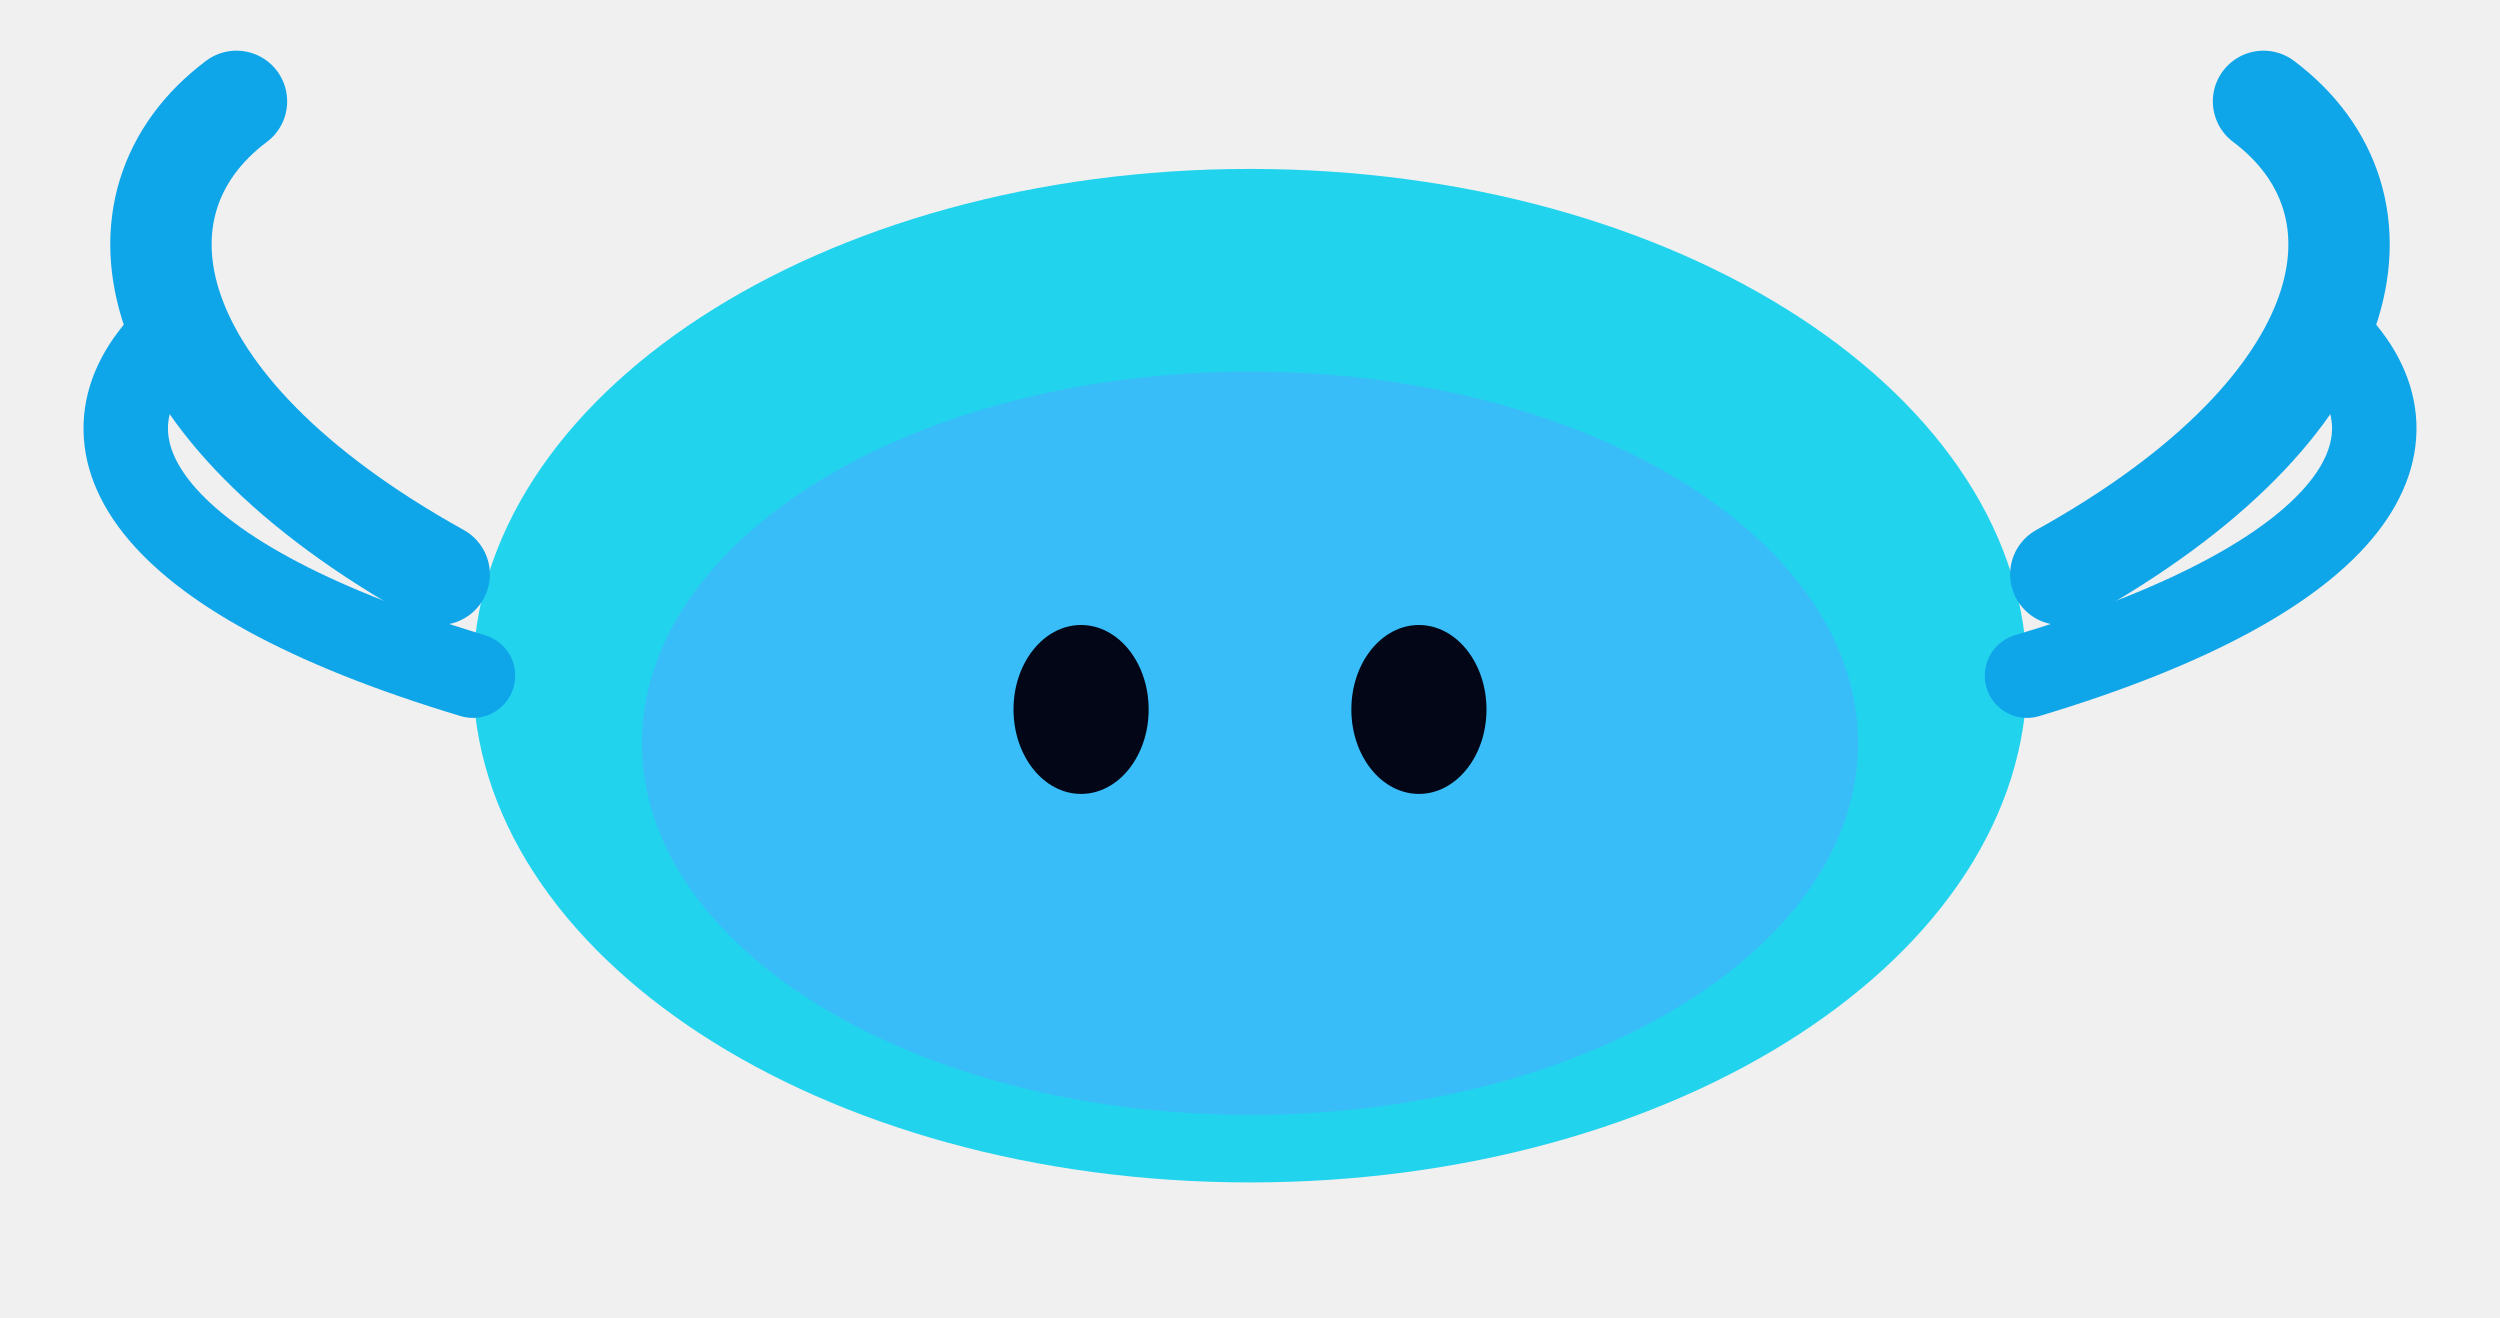
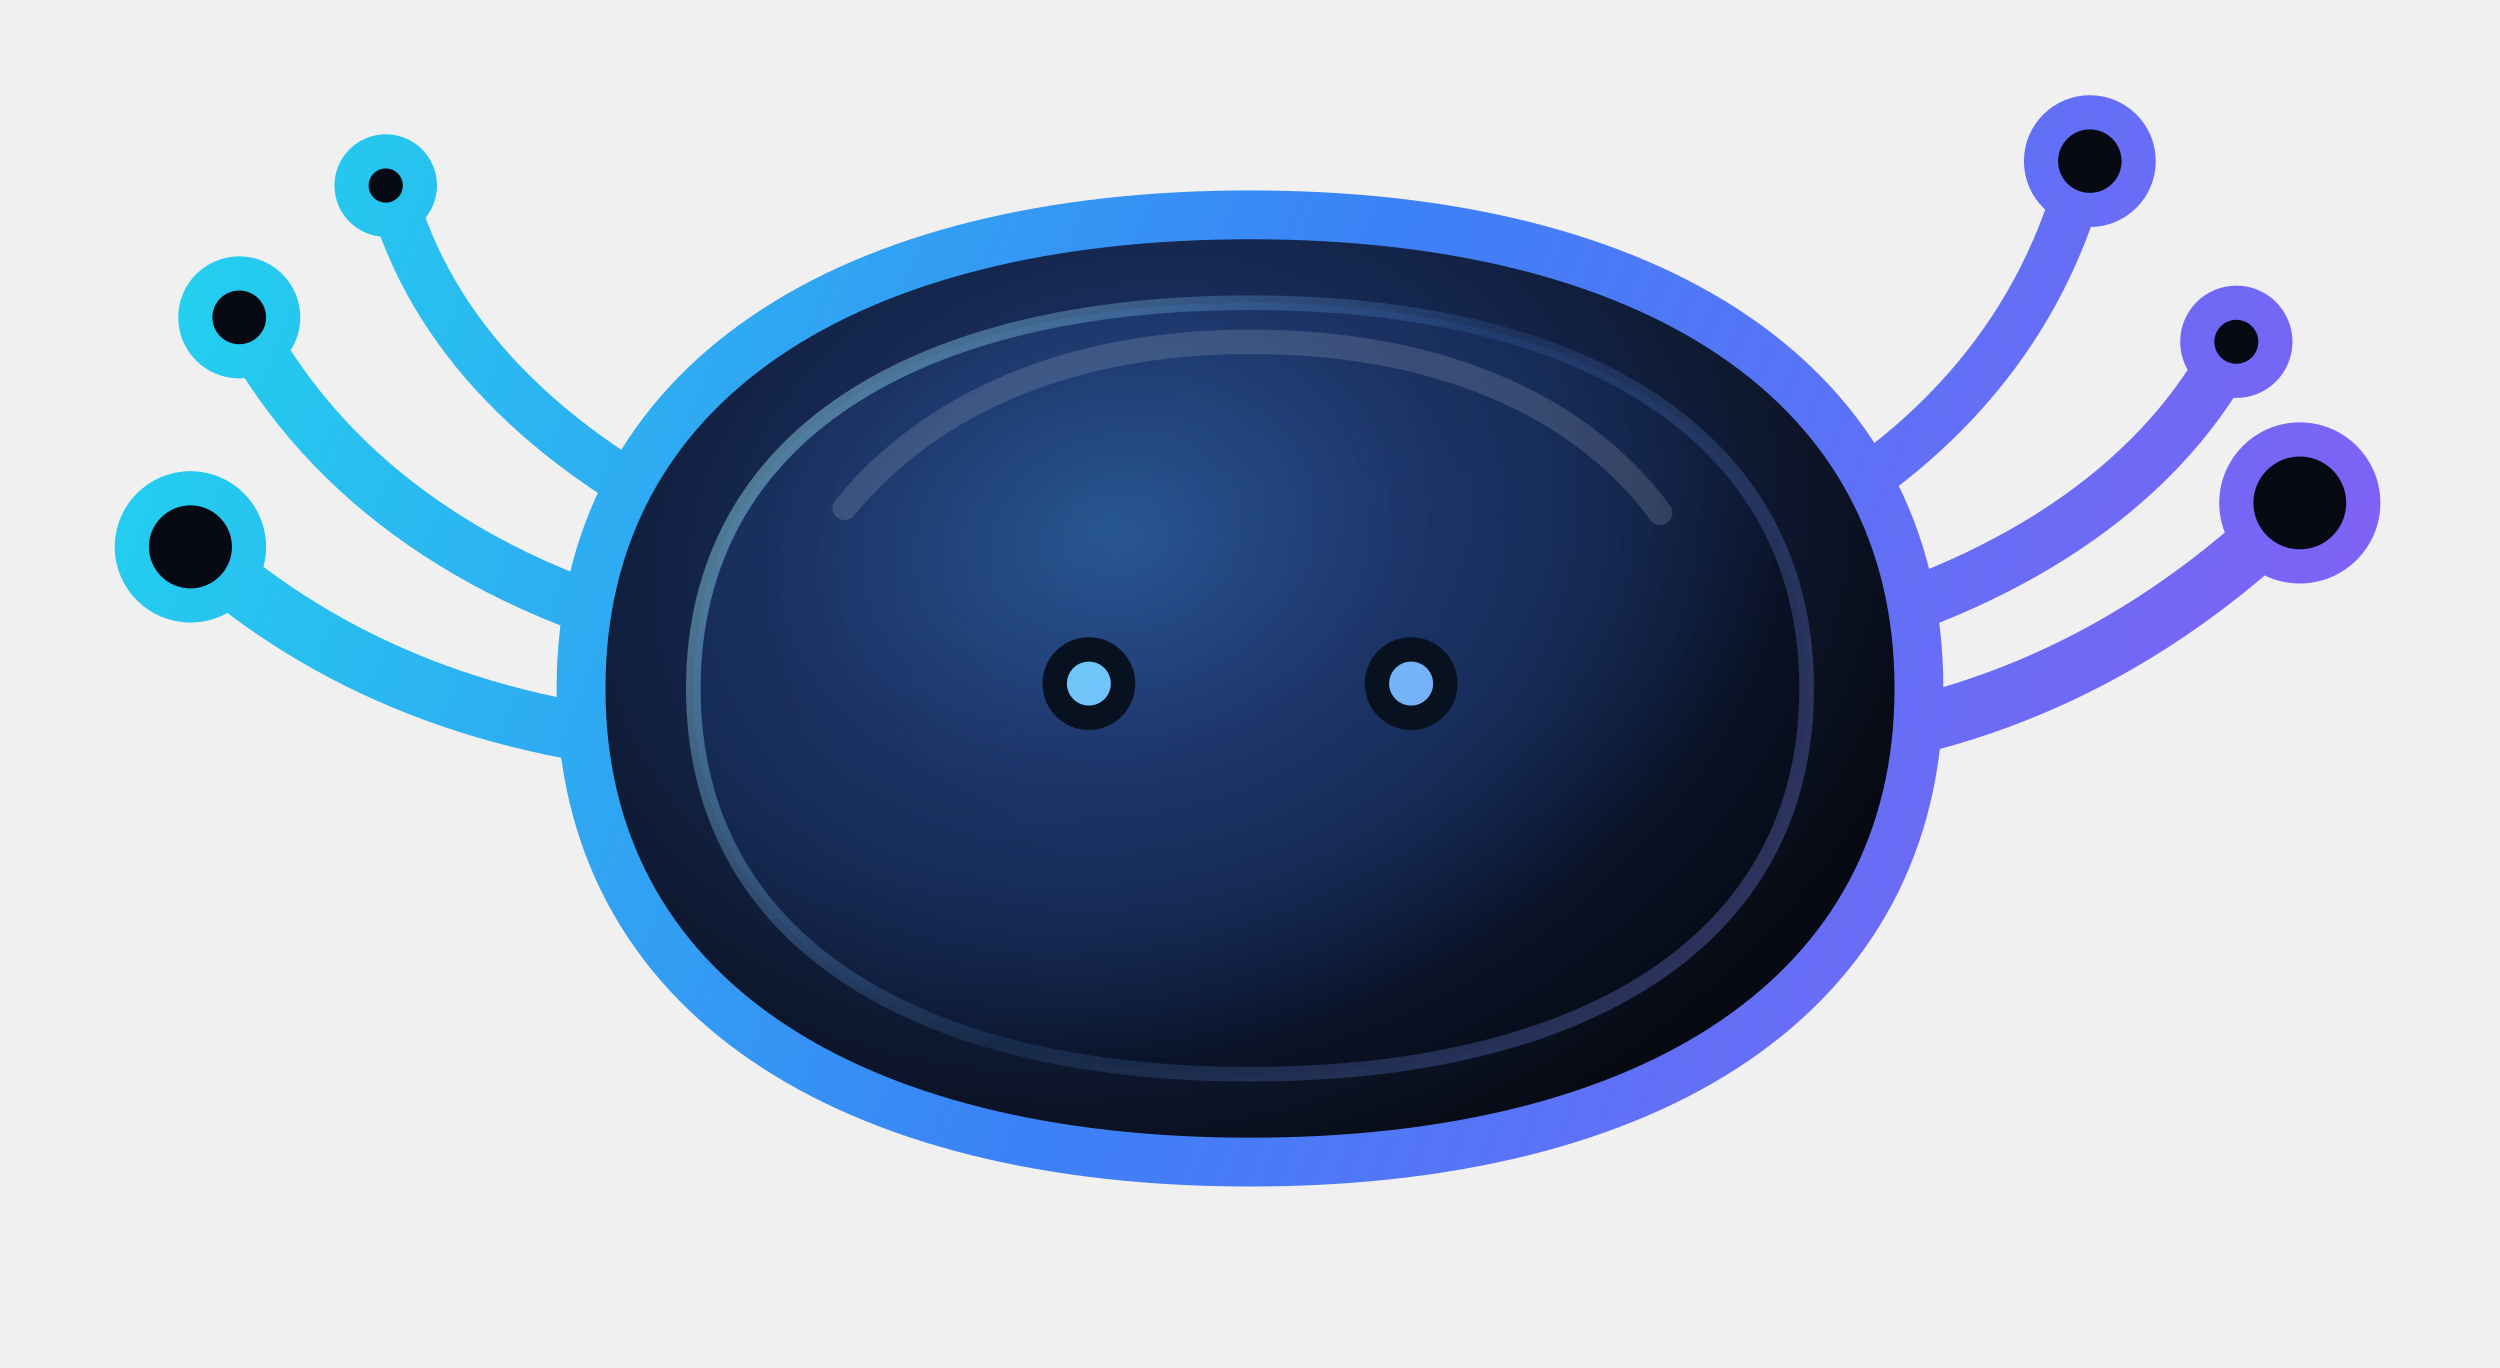
- <svg xmlns="http://www.w3.org/2000/svg" aria-label="nusm logo" height="78" role="img" viewBox="0 0 148 78" width="148">
-   <ellipse cx="74" cy="40" fill="#22d3ee" rx="46" ry="30" />
-   <ellipse cx="74" cy="44" fill="#38bdf8" rx="36" ry="22" />
-   <ellipse cx="64" cy="42" fill="#020617" rx="4" ry="5" />
-   <ellipse cx="84" cy="42" fill="#020617" rx="4" ry="5" />
-   <path d="M26 34 C8 24, 6 12, 14 6" fill="none" stroke="#0ea5e9" stroke-linecap="round" stroke-width="6" />
-   <path d="M28 40 C8 34, 4 26, 10 20" fill="none" stroke="#0ea5e9" stroke-linecap="round" stroke-width="5" />
-   <path d="M122 34 C140 24, 142 12, 134 6" fill="none" stroke="#0ea5e9" stroke-linecap="round" stroke-width="6" />
-   <path d="M120 40 C140 34, 144 26, 138 20" fill="none" stroke="#0ea5e9" stroke-linecap="round" stroke-width="5" />
+ <svg xmlns="http://www.w3.org/2000/svg" aria-labelledby="title desc" role="img" viewBox="0 0 512 280">
+   <defs>
+     <linearGradient gradientUnits="userSpaceOnUse" id="signal" x1="30" x2="482" y1="47" y2="225">
+       <stop stop-color="#22d3ee" />
+       <stop offset=".48" stop-color="#3b82f6" />
+       <stop offset="1" stop-color="#8b5cf6" />
+     </linearGradient>
+     <linearGradient gradientUnits="userSpaceOnUse" id="signalSoft" x1="155" x2="359" y1="65" y2="226">
+       <stop stop-color="#67e8f9" />
+       <stop offset="1" stop-color="#818cf8" />
+     </linearGradient>
+     <radialGradient cx="0" cy="0" gradientTransform="translate(232 112) rotate(76) scale(139 174)" gradientUnits="userSpaceOnUse" id="core" r="1">
+       <stop stop-color="#243b75" />
+       <stop offset=".5" stop-color="#14254b" />
+       <stop offset="1" stop-color="#070a12" />
+     </radialGradient>
+     <radialGradient cx="0" cy="0" gradientTransform="translate(226 108) rotate(73) scale(111 148)" gradientUnits="userSpaceOnUse" id="faceDepth" r="1">
+       <stop stop-color="#38bdf8" stop-opacity=".22" />
+       <stop offset=".48" stop-color="#3b82f6" stop-opacity=".09" />
+       <stop offset="1" stop-color="#020617" stop-opacity=".28" />
+     </radialGradient>
+     <linearGradient gradientUnits="userSpaceOnUse" id="rimLight" x1="166" x2="344" y1="76" y2="203">
+       <stop stop-color="#a5f3fc" stop-opacity=".42" />
+       <stop offset=".5" stop-color="#60a5fa" stop-opacity=".12" />
+       <stop offset="1" stop-color="#818cf8" stop-opacity=".3" />
+     </linearGradient>
+   </defs>
+   <g fill="none" stroke="url(#signal)" stroke-linecap="round" stroke-linejoin="round">
+     <path d="M148 153c-44-2-78-15-105-38" stroke-width="12" />
+     <path d="M148 132c-45-9-78-31-96-62" stroke-width="11" />
+     <path d="M151 111c-37-17-61-40-70-69" stroke-width="10" />
+     <path d="M364 153c39-3 73-18 103-46" stroke-width="12" />
+     <path d="M364 132c44-10 75-30 91-57" stroke-width="11" />
+     <path d="M361 111c34-17 56-42 65-74" stroke-width="10" />
+   </g>
+   <g fill="#070a12" stroke="url(#signal)" stroke-width="7">
+     <circle cx="39" cy="112" r="12" />
+     <circle cx="49" cy="65" r="9" />
+     <circle cx="79" cy="38" r="7" />
+     <circle cx="471" cy="103" r="13" />
+     <circle cx="458" cy="70" r="8" />
+     <circle cx="428" cy="33" r="10" />
+   </g>
+   <path d="M256 44c82 0 137 34 137 97s-55 97-137 97-137-34-137-97 55-97 137-97Z" fill="url(#core)" stroke="url(#signal)" stroke-width="10" />
+   <path d="M256 62c68 0 114 27 114 79s-46 79-114 79-114-27-114-79 46-79 114-79Z" fill="url(#faceDepth)" stroke="url(#rimLight)" stroke-width="3" />
+   <path d="M173 104c18-22 47-34 83-34 37 0 67 12 84 35" fill="none" stroke="#fff" stroke-linecap="round" stroke-opacity=".14" stroke-width="5" />
+   <g fill="url(#signalSoft)">
+     <circle cx="223" cy="140" r="7" stroke="#07111f" stroke-width="5" />
+     <circle cx="289" cy="140" r="7" stroke="#07111f" stroke-width="5" />
+   </g>
</svg>
